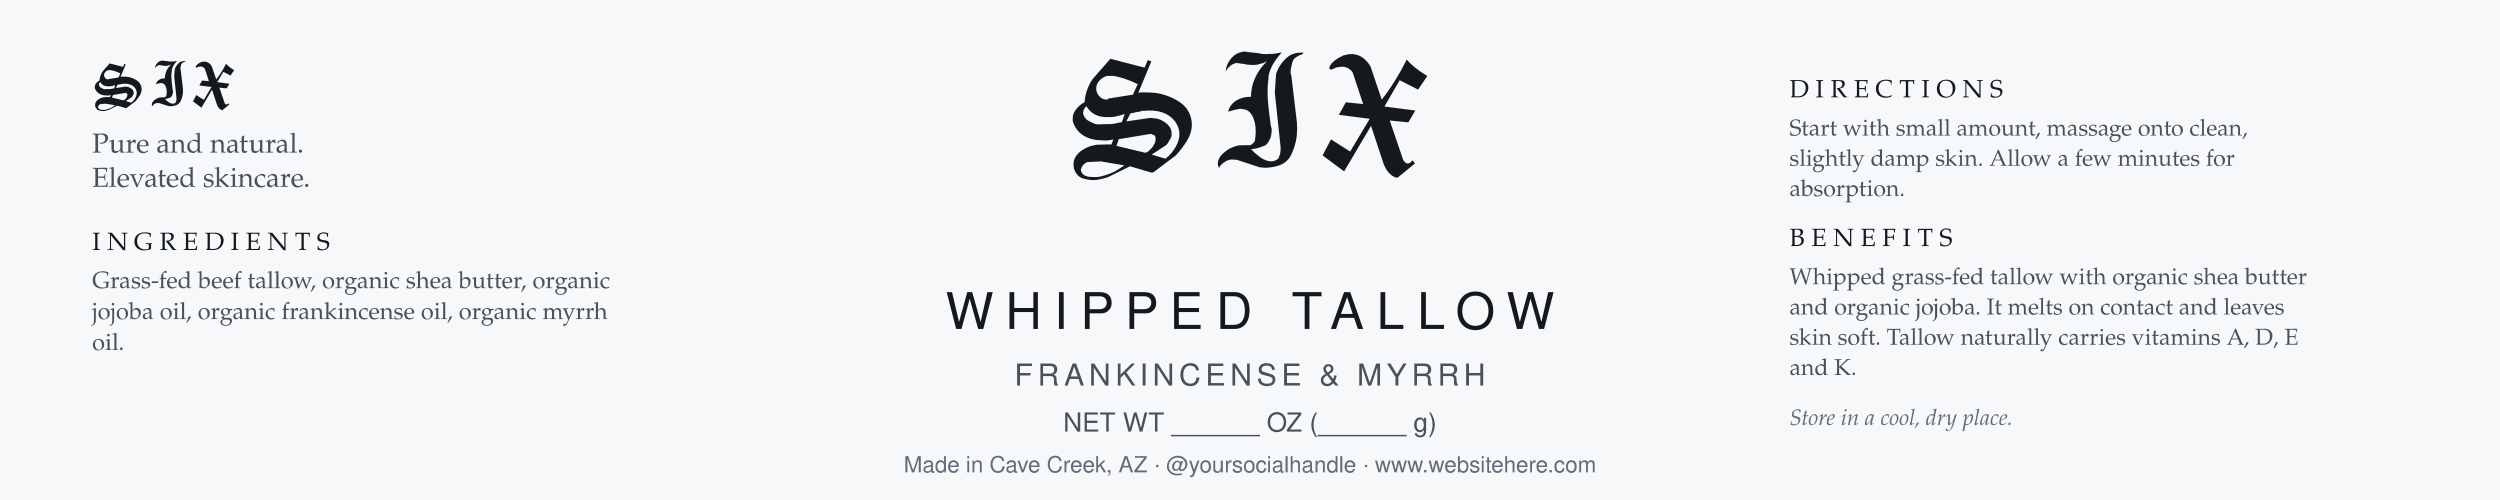
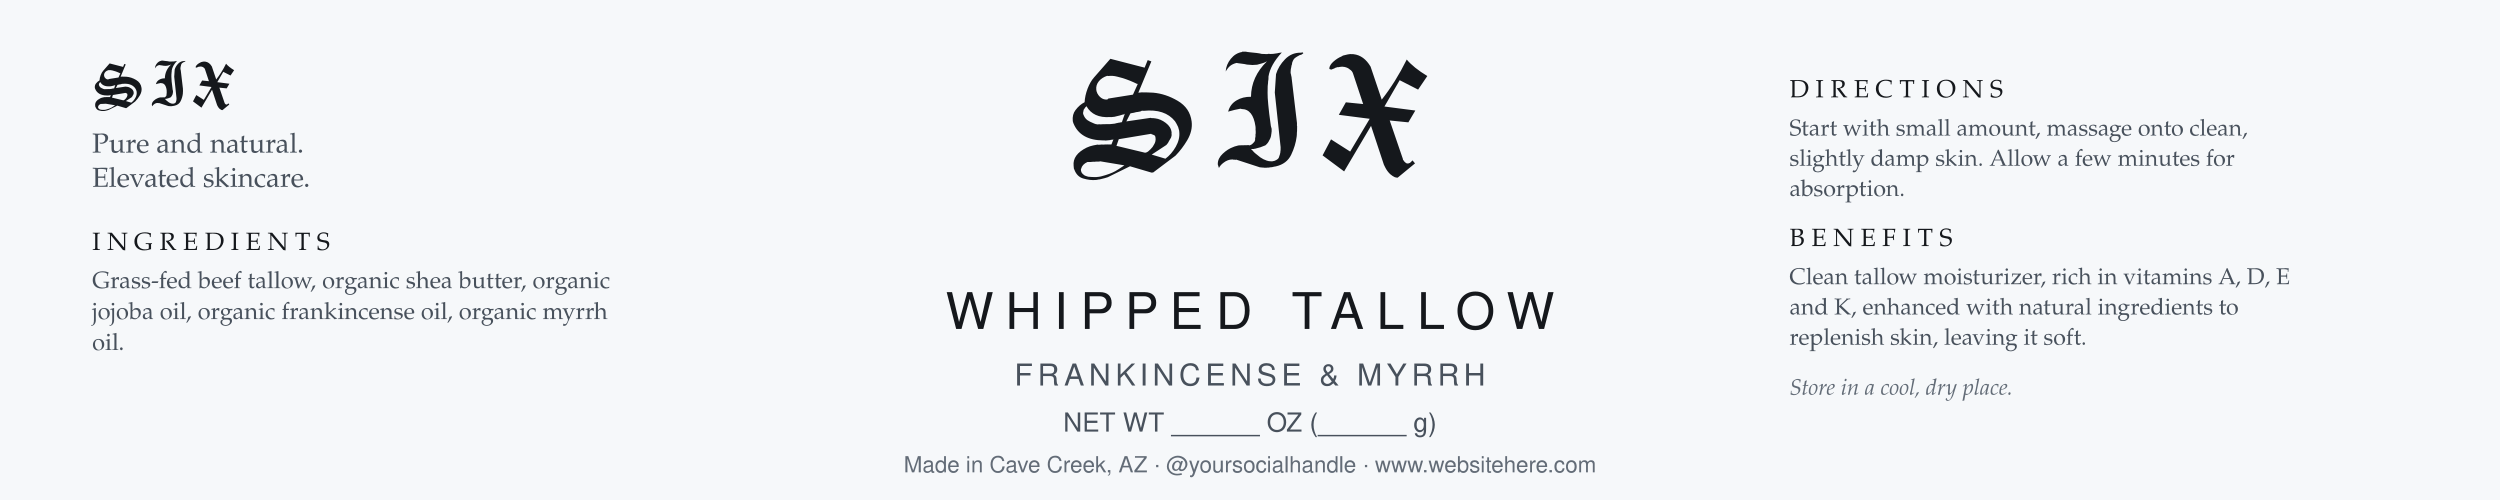
<svg xmlns="http://www.w3.org/2000/svg" width="190.0mm" height="38.0mm" viewBox="0 0 190.0 38.0">
  <rect x="0" y="0" width="190.0" height="38.0" fill="#f6f8fa" />
  <g transform="translate(81.000 3.400) scale(0.2619)">
    <path d="M12.94 4.08 22.88 6.65 23.77 4.46 24.83 4.83 21.05 13.92 22.01 13.82Q23.14 13.8 25.35 13.91Q28.99 14.22 32.5 16.29Q36.02 18.36 36.52 22.27Q36.86 24.97 35.24 27.72Q33.79 30.17 31.85 32.18L25.37 37.06L24.89 37.11L18.64 35.27L12.19 38.44Q11.91 38.57 11.24 38.73L10.19 38.99Q9.95 39.01 9.81 39.08L9.42 39.12Q9.13 39.15 9.09 39.2L8.75 39.24Q7.06 39.41 5 38.8Q3.23 38.25 2.48 36.23Q2.42 36.09 2.35 35.95L2.27 35.13Q1.93 31.89 6.06 29.85Q6.99 29.41 8 29.21L9.19 28.98Q9.35 29.07 9.98 29L10.41 28.95Q10.71 29.02 11.49 28.94Q11.68 28.97 12.07 28.93L13.24 28.95L13.86 27.37Q13.83 27.52 13.59 27.55L13.05 27.6Q13.01 27.66 12.91 27.67L11.8 27.78Q11.56 27.81 11.44 27.8Q11.32 27.79 11.17 27.75Q11.02 27.77 10.97 27.77Q4.18 27.75 2.19 22.73L2.18 22.64Q2.13 22.64 2.13 22.59L2.1 22.35Q2.05 22.36 2.05 22.31L2.03 22.16Q1.83 20.23 2.82 18.96Q3.98 17.42 5.46 16.68Q5.56 14.76 6.32 12.75Q7.09 10.74 8.18 9.51ZM6.3 34.02Q4.76 34.72 4.46 35.98Q4.37 36.08 4.39 36.28L4.42 36.57Q4.43 36.61 4.5 36.85Q4.5 36.9 4.54 36.97Q4.57 37.04 4.62 37.08Q4.63 37.13 4.63 37.18Q4.74 37.31 4.99 37.56Q5.23 37.8 5.44 37.92Q5.65 38.05 6.51 38.3Q6.85 38.31 7.59 38.38Q7.88 38.35 8.37 38.4Q8.61 38.37 8.76 38.41L9.68 38.31Q9.82 38.25 10.21 38.21Q12.82 37.54 14.35 36.7Q15.13 36.27 17 35L9.99 33.83Q9.85 33.9 9.61 33.92Q9.52 33.93 9.37 33.9Q9.22 33.91 9.17 33.92Q8.88 33.95 8.73 33.92L8.25 33.97Q8.2 33.97 7.96 33.95L7.18 34.03ZM22.08 19.14Q21.72 19.42 20.85 19.51L20.42 19.56Q19.71 19.78 19.18 19.83Q18.99 19.9 18.75 19.93L17.57 22.25L24.64 21.21Q24.85 21.34 25.29 21.29Q25.29 21.29 25.98 21.37Q27.51 21.55 29.02 22.69Q30.53 23.82 30.7 25.42L30.71 25.51Q30.67 25.57 30.68 25.66L30.72 26.05Q30.67 26.1 30.68 26.2L30.71 26.44Q30.71 26.49 30.67 26.54Q30.63 26.6 30.59 26.7Q30.55 26.8 30.56 26.9Q30.4 27.25 29.9 28.04Q29.86 28.14 29.76 28.32Q29.66 28.5 29.61 28.56Q29.57 28.61 29.18 29.09L24.93 31.88L28.91 33.07Q30.68 31.77 31.92 29.59Q33.15 27.41 32.93 25.28L32.89 24.89Q32.81 24.61 32.66 24.09Q32.65 23.94 32.52 23.71Q32.33 23.24 32.15 22.97Q32.09 22.83 31.92 22.58Q31.74 22.33 31.68 22.19Q28.76 18.54 22.58 19.18ZM24.79 25.84 15.38 27.41 14.7 29.34 22.77 31.28Q22.97 31.4 23.35 31.26Q23.59 31.19 23.91 30.96Q24.22 30.73 24.57 30.35Q24.66 30.25 24.86 30.03Q25.06 29.82 25.19 29.66Q25.86 28.66 25.99 28.06Q25.98 27.96 26.05 27.66Q26.05 27.61 26.07 27.41L26.01 26.79Q25.95 26.74 25.94 26.6L25.93 26.5Q25.88 26.51 25.85 26.44Q25.82 26.37 25.79 26.32Q25.76 26.27 25.35 26.12Q25.3 26.08 25.15 26.05Q25 26.01 24.97 25.99Q24.95 25.97 24.89 25.93L24.8 25.94ZM6.02 17.79Q5.94 17.95 5.67 18.17Q5.67 18.22 5.42 18.54Q5.42 18.54 5.33 18.67Q5.25 18.8 5.2 18.85Q5.04 19.6 5.04 19.63Q5.04 19.65 5.01 19.75L5.05 20.14Q5.05 20.19 5.1 20.23Q5.46 21.27 6.25 21.87Q6.83 22.3 8.26 22.88Q8.47 22.96 8.82 23.07Q8.92 23.06 8.96 23.05Q9.07 23.09 9.12 23.11Q9.17 23.13 9.36 23.11L9.7 23.07Q9.75 23.11 10.07 23.11Q10.39 23.1 10.77 23.06Q12.53 23.07 12.92 23.03L14.17 22.9Q14.37 22.88 14.84 22.73L14.94 22.72Q15.18 22.69 15.32 22.63L15.66 22.59Q15.85 22.57 15.99 22.51L16.28 22.48L17.14 20Q16.97 20.21 16.73 20.24L16.53 20.26Q16.49 20.31 16.35 20.32Q15.64 20.55 15.59 20.55Q15.12 20.7 14.83 20.73Q14.35 20.87 14.16 20.9L13.19 21Q12.95 21.02 12.8 20.99Q8 21.3 6.03 17.89ZM12.04 9.01Q10.48 9.51 9.59 10.6Q8.7 11.7 8.85 13.05Q8.88 13.34 8.92 13.48Q8.95 13.63 9.08 13.91Q9.09 13.95 9.21 14.23Q9.32 14.27 9.39 14.51Q10.48 16.05 12.07 15.89L12.34 15.62L19.49 14.48L20.88 11.4Q20.98 11.39 20.38 11.26Q20.37 11.21 20.27 11.15Q20.17 11.09 20.09 11.09Q20.02 11.1 19.86 10.97Q19.3 10.74 18.68 10.46L17.46 10Q16.55 9.66 15 9.28Q14.19 9.07 13.6 9.04Q13.01 9 12.24 9.08Z M51.19 2 52.25 2.01Q52.54 2.11 53.81 2.23L55.36 2.39Q55.65 2.4 56.13 2.5Q56.62 2.6 56.86 2.66Q57.39 2.71 58.41 2.72L58.9 2.63Q59.19 2.73 60.16 2.65Q60.6 2.56 61.43 2.47L61.48 2.47L61.53 2.42Q61.72 2.43 62.11 2.33Q62.3 2.34 62.69 2.25Q59.35 5.85 58.82 9.24L58.81 10.02Q58.76 10.16 58.75 10.31L58.75 10.5Q58.7 10.55 58.7 10.69L58.69 11.08Q58.59 11.76 58.59 12L58.56 13.95Q58.54 15.21 58.76 17.45Q58.93 19.49 59.51 23.58L59.74 24.41L59.73 25.33Q59.68 25.38 59.67 25.57L59.67 25.77Q59.62 25.91 59.62 26.01Q59.56 26.93 59.01 27.8Q58.71 28.52 57.93 29.19Q57.29 29.48 56.46 29.76Q56.22 29.8 55.71 29.96Q55.2 30.13 54.95 30.17Q54.9 30.17 54.81 30.17Q54.71 30.22 54.61 30.24Q54.51 30.27 54.32 30.26L53.74 30.26L53.98 30.5Q54.12 30.55 54.26 30.8L54.84 31.39Q56.09 32.42 56.43 32.67Q57.34 33.31 58.31 33.62Q58.79 33.77 58.89 33.77Q58.99 33.77 59.08 33.77Q59.18 33.82 59.23 33.82L59.91 33.83Q59.96 33.83 60.35 33.74Q60.4 33.74 60.69 33.65Q60.74 33.6 60.86 33.55Q60.98 33.51 61.03 33.48Q61.08 33.46 61.18 33.39Q61.28 33.32 61.32 33.29Q61.37 33.27 61.5 33.17Q61.62 33.08 61.64 33.03Q61.67 32.98 61.74 32.88Q61.82 32.79 61.82 32.76Q61.82 32.74 61.97 32.3L62.12 31.87Q62.12 31.72 62.22 31.43Q62.22 31.34 62.27 31.19L62.28 30.9Q62.28 30.75 62.33 30.61L62.34 29.73L60.65 13.88L61.01 8.54Q61.72 6.17 63.62 4.22Q65.51 2.28 68.13 2.31L68.82 2.23L68.91 2.52Q68.81 2.57 68.71 2.64Q68.61 2.71 68.54 2.76Q68.47 2.8 68.37 2.88Q68.27 2.95 68.15 2.95Q68.03 2.95 67.93 2.99Q67.83 3.04 67.74 3.09Q67 3.47 66.54 3.82Q66.07 4.18 65.77 5Q65.77 5.05 65.72 5.13Q65.67 5.2 65.67 5.34L65.66 5.49Q65.66 5.59 65.61 5.76Q65.56 5.93 65.46 6.17L65.46 6.36Q65.41 6.6 65.3 7.09Q65.25 7.33 65.25 7.72L65.24 8.16Q65.24 8.3 65.33 8.59Q65.33 8.64 65.38 8.69L65.38 8.79Q65.38 8.84 65.4 8.91Q65.43 8.98 65.47 9.23Q65.47 9.28 65.52 9.37L65.52 9.52L67.05 22.41Q67.05 22.7 67.09 22.75L67.08 23.48Q67.08 23.53 67.13 23.63L67.11 25.04Q67.06 25.23 67.06 25.57L67.05 26.1Q67 26.3 67 26.64Q66.67 29.3 65.4 31.94Q64.13 34.57 60.96 35.3Q60.81 35.3 60.42 35.39L59.84 35.53Q59.64 35.53 59.33 35.57Q59.01 35.62 58.86 35.66L58.48 35.66Q58.18 35.66 58.14 35.7L57.6 35.7Q57.55 35.65 57.41 35.65L56.97 35.64Q56.83 35.59 56.63 35.59L56.34 35.58L49.37 33.31L49.28 33.4L49.13 33.4Q49.08 33.4 48.99 33.35L48.6 33.35Q48.55 33.35 48.45 33.3L48.35 33.29Q46.99 33.28 45.72 34.28Q44.84 34.95 44.44 35.77L44.44 35.67Q44.39 35.62 44.34 35.53Q44.3 35.43 44.3 35.33L44.3 35.28Q44.25 35.09 44.18 34.97Q44.11 34.84 44.11 34.55Q44.13 32.95 45.56 31.61Q46.98 30.27 48.55 29.7Q48.69 29.61 49.03 29.51Q49.13 29.52 49.45 29.4Q49.77 29.28 50.01 29.24Q50.25 29.19 50.4 29.19L53.22 29.13Q53.22 29.23 53.31 29.23Q53.36 29.23 53.41 29.18Q53.46 29.13 53.75 29.04Q53.8 28.99 53.9 28.95Q54 28.9 54.07 28.83Q54.14 28.75 54.42 28.49Q54.69 28.23 54.76 28.11Q54.83 27.99 54.94 27.65L54.94 27.16Q54.94 27.02 55.05 26.63L55.05 25.95Q55.06 25.85 55.11 25.76L55.11 25.12Q55.07 24.98 55.07 24.64L55.08 24.15Q55.03 24.01 55.04 23.67Q54.32 18.7 51.07 18.66L50.68 18.56Q50.1 18.7 48.93 18.92Q48.63 19.02 48.05 19.16Q47.9 19.2 47.61 19.27Q47.32 19.34 47.12 19.43Q47.64 17.26 49.6 16.12Q51.36 15.07 53.74 15.1Q53.81 9.27 58.39 4.81Q58.29 4.86 58.04 4.98Q57.8 5.1 57.6 5.19Q57.41 5.29 56.97 5.4Q56.53 5.52 55.51 5.8Q54.63 5.88 54.15 5.88Q53.66 5.87 52.59 5.76Q52.35 5.71 51.82 5.6Q51.29 5.5 50.99 5.49Q50.7 5.49 50.22 5.39Q49.93 5.38 49.54 5.28Q48.42 5.56 47.71 6.13Q47 6.71 46.4 7.77Q46.52 5.78 47.88 4.09Q49.24 2.41 51.18 2.1Z M98.92 4.27Q100.89 6.65 104.91 9.08L102.24 13.02L96.89 10.29L92.47 17.93L101.43 19.09L99.41 22.52L94 21.98L97.82 33.14Q97.8 33.28 97.85 33.29L97.85 33.34Q97.83 33.43 97.93 33.44Q98.08 33.8 98.62 34.26Q98.67 34.26 98.71 34.27Q98.71 34.32 98.78 34.35Q98.85 34.38 98.99 34.45L99.18 34.47L99.23 34.43L99.43 34.45L99.48 34.41L99.53 34.41Q99.63 34.38 99.71 34.34Q99.79 34.3 99.84 34.3L100.1 34.09L100.61 33.56L101.34 34.43L96.3 38.58L95.77 38.52Q95.73 38.47 95.63 38.46L95.49 38.44Q95.44 38.38 95.35 38.37Q94.88 38.17 94.12 37.54Q93.2 36.65 92.65 35.51Q92.53 35.25 92.3 34.79L88.58 23.54L80.77 36.76L74.52 32.11L76.97 27.46L82.52 31L88.19 21.49L79.23 20.34L81.27 16.71L86.29 17.21L83.37 8.4Q83.12 7.59 82.39 7.16Q81.86 6.66 80.91 6.45L80.23 6.37Q80.08 6.4 79.94 6.39L79.34 6.46Q79.29 6.46 79.22 6.5Q79.14 6.54 78.99 6.52L78.8 6.5Q78.75 6.54 78.64 6.58Q78.54 6.61 78.49 6.61Q78.45 6.6 78.37 6.64Q78.29 6.68 78.24 6.7Q78.19 6.72 78.08 6.78Q77.98 6.84 77.87 6.9Q77.77 6.96 77.72 6.96Q77.67 6.95 77.59 6.99Q77.51 7.03 77.46 7.05Q77.41 7.07 77.28 7.12Q77.15 7.18 77.05 7.22L76.58 7.07L76.46 6.86Q76.58 5.84 77.72 4.85Q78.86 3.86 79.99 3.41Q80.21 3.24 80.44 3.14Q80.67 3.05 81.32 2.93Q81.47 2.9 81.73 2.83Q81.82 2.84 81.9 2.8Q81.98 2.76 82.07 2.77Q82.17 2.78 82.47 2.72Q82.62 2.74 82.77 2.71L83.01 2.74Q83.15 2.75 83.3 2.72L83.54 2.75Q86.53 3.1 88.45 6.36L91.68 15.93Q95.7 10.83 98.91 4.36Z" fill="#15181c" />
  </g>
  <text x="95.00" y="25.00" font-family="Helvetica, Arial, sans-serif" font-size="3.85" fill="#15181c" text-anchor="middle" letter-spacing="0.950">WHIPPED TALLOW</text>
  <text x="95.00" y="29.30" font-family="Helvetica, Arial, sans-serif" font-size="2.30" fill="#48515c" text-anchor="middle" letter-spacing="0.350">FRANKINCENSE &amp; MYRRH</text>
  <text x="95.00" y="32.80" font-family="Helvetica, Arial, sans-serif" font-size="2.00" fill="#48515c" text-anchor="middle">NET WT ______ OZ (______ g)</text>
  <text x="95.00" y="35.90" font-family="Helvetica, Arial, sans-serif" font-size="1.70" fill="#636c77" text-anchor="middle">Made in Cave Creek, AZ   ·   @yoursocialhandle   ·   www.websitehere.com</text>
  <g transform="translate(7.000 4.400) scale(0.10289)">
    <path d="M12.94 4.08 22.88 6.65 23.77 4.46 24.83 4.83 21.05 13.92 22.01 13.82Q23.14 13.8 25.35 13.91Q28.99 14.22 32.5 16.29Q36.02 18.36 36.52 22.27Q36.86 24.97 35.24 27.72Q33.79 30.17 31.85 32.18L25.37 37.06L24.89 37.11L18.64 35.27L12.19 38.44Q11.91 38.57 11.24 38.73L10.19 38.99Q9.95 39.01 9.81 39.08L9.42 39.12Q9.13 39.15 9.09 39.2L8.75 39.24Q7.06 39.41 5 38.8Q3.23 38.25 2.48 36.23Q2.42 36.09 2.35 35.95L2.27 35.13Q1.93 31.89 6.06 29.85Q6.99 29.41 8 29.21L9.19 28.98Q9.35 29.07 9.98 29L10.41 28.95Q10.71 29.02 11.49 28.94Q11.68 28.97 12.07 28.93L13.24 28.95L13.86 27.37Q13.83 27.52 13.59 27.55L13.05 27.6Q13.01 27.66 12.91 27.67L11.8 27.78Q11.56 27.81 11.44 27.8Q11.32 27.79 11.17 27.75Q11.02 27.77 10.97 27.77Q4.18 27.75 2.19 22.73L2.18 22.64Q2.13 22.64 2.13 22.59L2.1 22.35Q2.05 22.36 2.05 22.31L2.03 22.16Q1.83 20.23 2.82 18.96Q3.98 17.42 5.46 16.68Q5.56 14.76 6.32 12.75Q7.09 10.74 8.18 9.51ZM6.3 34.02Q4.76 34.72 4.46 35.98Q4.37 36.08 4.39 36.28L4.42 36.57Q4.43 36.61 4.5 36.85Q4.5 36.9 4.54 36.97Q4.57 37.04 4.62 37.08Q4.63 37.13 4.63 37.18Q4.74 37.31 4.99 37.56Q5.23 37.8 5.44 37.92Q5.65 38.05 6.51 38.3Q6.85 38.31 7.59 38.38Q7.88 38.35 8.37 38.4Q8.61 38.37 8.76 38.41L9.68 38.31Q9.82 38.25 10.21 38.21Q12.82 37.54 14.35 36.7Q15.13 36.27 17 35L9.99 33.83Q9.85 33.9 9.61 33.92Q9.52 33.93 9.37 33.9Q9.22 33.91 9.17 33.92Q8.88 33.95 8.73 33.92L8.25 33.97Q8.2 33.97 7.96 33.95L7.18 34.03ZM22.08 19.14Q21.72 19.42 20.85 19.51L20.42 19.56Q19.71 19.78 19.18 19.83Q18.99 19.9 18.75 19.93L17.57 22.25L24.64 21.21Q24.85 21.34 25.29 21.29Q25.29 21.29 25.98 21.37Q27.51 21.55 29.02 22.69Q30.53 23.82 30.7 25.42L30.71 25.51Q30.67 25.57 30.68 25.66L30.72 26.05Q30.67 26.1 30.68 26.2L30.71 26.44Q30.71 26.49 30.67 26.54Q30.63 26.6 30.59 26.7Q30.55 26.8 30.56 26.9Q30.4 27.25 29.9 28.04Q29.86 28.14 29.76 28.32Q29.66 28.5 29.61 28.56Q29.57 28.61 29.18 29.09L24.93 31.88L28.91 33.07Q30.68 31.77 31.92 29.59Q33.15 27.41 32.93 25.28L32.89 24.89Q32.81 24.61 32.66 24.09Q32.65 23.94 32.52 23.71Q32.33 23.24 32.15 22.97Q32.09 22.83 31.92 22.58Q31.74 22.33 31.68 22.19Q28.76 18.54 22.58 19.18ZM24.79 25.84 15.38 27.41 14.7 29.34 22.77 31.28Q22.97 31.4 23.35 31.26Q23.59 31.19 23.91 30.96Q24.22 30.73 24.57 30.35Q24.66 30.25 24.86 30.03Q25.06 29.82 25.19 29.66Q25.86 28.66 25.99 28.06Q25.98 27.96 26.05 27.66Q26.05 27.61 26.07 27.41L26.01 26.79Q25.95 26.74 25.94 26.6L25.93 26.5Q25.88 26.51 25.85 26.44Q25.82 26.37 25.79 26.32Q25.76 26.27 25.35 26.12Q25.3 26.08 25.15 26.05Q25 26.01 24.97 25.99Q24.95 25.97 24.89 25.93L24.8 25.94ZM6.02 17.79Q5.94 17.95 5.67 18.17Q5.67 18.22 5.42 18.54Q5.42 18.54 5.33 18.67Q5.25 18.8 5.2 18.85Q5.04 19.6 5.04 19.63Q5.04 19.65 5.01 19.75L5.05 20.14Q5.05 20.19 5.1 20.23Q5.46 21.27 6.25 21.87Q6.83 22.3 8.26 22.88Q8.47 22.96 8.82 23.07Q8.92 23.06 8.96 23.05Q9.07 23.09 9.12 23.11Q9.17 23.13 9.36 23.11L9.7 23.07Q9.75 23.11 10.07 23.11Q10.39 23.1 10.77 23.06Q12.53 23.07 12.92 23.03L14.17 22.9Q14.37 22.88 14.84 22.73L14.94 22.72Q15.18 22.69 15.32 22.63L15.66 22.59Q15.85 22.57 15.99 22.51L16.28 22.48L17.14 20Q16.97 20.21 16.73 20.24L16.53 20.26Q16.49 20.31 16.35 20.32Q15.64 20.55 15.59 20.55Q15.12 20.7 14.83 20.73Q14.35 20.87 14.16 20.9L13.19 21Q12.95 21.02 12.8 20.99Q8 21.3 6.03 17.89ZM12.04 9.01Q10.48 9.51 9.59 10.6Q8.7 11.7 8.85 13.05Q8.88 13.34 8.92 13.48Q8.95 13.63 9.08 13.91Q9.09 13.95 9.21 14.23Q9.32 14.27 9.39 14.51Q10.48 16.05 12.07 15.89L12.34 15.62L19.49 14.48L20.88 11.4Q20.98 11.39 20.38 11.26Q20.37 11.21 20.27 11.15Q20.17 11.09 20.09 11.09Q20.02 11.1 19.86 10.97Q19.3 10.74 18.68 10.46L17.46 10Q16.55 9.66 15 9.28Q14.19 9.07 13.6 9.04Q13.01 9 12.24 9.08Z M51.19 2 52.25 2.01Q52.54 2.11 53.81 2.23L55.36 2.39Q55.65 2.4 56.13 2.5Q56.62 2.6 56.86 2.66Q57.39 2.71 58.41 2.72L58.9 2.63Q59.19 2.73 60.16 2.65Q60.6 2.56 61.43 2.47L61.48 2.47L61.53 2.42Q61.72 2.43 62.11 2.33Q62.3 2.34 62.69 2.25Q59.35 5.85 58.82 9.24L58.81 10.02Q58.76 10.16 58.75 10.31L58.75 10.5Q58.7 10.55 58.7 10.69L58.69 11.08Q58.59 11.76 58.59 12L58.56 13.95Q58.54 15.21 58.76 17.45Q58.93 19.49 59.51 23.58L59.74 24.41L59.73 25.33Q59.68 25.38 59.67 25.57L59.67 25.77Q59.62 25.91 59.62 26.01Q59.56 26.93 59.01 27.8Q58.71 28.52 57.93 29.19Q57.29 29.48 56.46 29.76Q56.22 29.8 55.71 29.96Q55.2 30.13 54.95 30.17Q54.9 30.17 54.81 30.17Q54.71 30.22 54.61 30.24Q54.51 30.27 54.32 30.26L53.74 30.26L53.98 30.5Q54.12 30.55 54.26 30.8L54.84 31.39Q56.09 32.42 56.43 32.67Q57.34 33.31 58.31 33.62Q58.79 33.77 58.89 33.77Q58.99 33.77 59.08 33.77Q59.18 33.82 59.23 33.82L59.91 33.83Q59.96 33.83 60.35 33.74Q60.4 33.74 60.69 33.65Q60.74 33.6 60.86 33.55Q60.98 33.51 61.03 33.48Q61.08 33.46 61.18 33.39Q61.28 33.32 61.32 33.29Q61.37 33.27 61.5 33.17Q61.62 33.08 61.64 33.03Q61.67 32.98 61.74 32.88Q61.82 32.79 61.82 32.76Q61.82 32.74 61.97 32.3L62.12 31.87Q62.12 31.72 62.22 31.43Q62.22 31.34 62.27 31.19L62.28 30.9Q62.28 30.75 62.33 30.61L62.34 29.73L60.65 13.88L61.01 8.54Q61.72 6.17 63.62 4.22Q65.51 2.28 68.13 2.31L68.82 2.23L68.91 2.52Q68.81 2.57 68.71 2.64Q68.61 2.71 68.54 2.76Q68.47 2.8 68.37 2.88Q68.27 2.95 68.15 2.95Q68.03 2.95 67.93 2.99Q67.83 3.04 67.74 3.09Q67 3.47 66.54 3.82Q66.07 4.18 65.77 5Q65.77 5.05 65.72 5.13Q65.67 5.2 65.67 5.34L65.66 5.49Q65.66 5.59 65.61 5.76Q65.56 5.93 65.46 6.17L65.46 6.36Q65.41 6.6 65.3 7.09Q65.25 7.33 65.25 7.72L65.24 8.16Q65.24 8.3 65.33 8.59Q65.33 8.64 65.38 8.69L65.38 8.79Q65.38 8.84 65.4 8.91Q65.43 8.98 65.47 9.23Q65.47 9.28 65.52 9.37L65.52 9.52L67.05 22.41Q67.05 22.7 67.09 22.75L67.08 23.48Q67.08 23.53 67.13 23.63L67.11 25.04Q67.06 25.23 67.06 25.57L67.05 26.1Q67 26.3 67 26.64Q66.67 29.3 65.4 31.94Q64.13 34.57 60.96 35.3Q60.81 35.3 60.42 35.39L59.84 35.53Q59.64 35.53 59.33 35.57Q59.01 35.62 58.86 35.66L58.48 35.66Q58.18 35.66 58.14 35.7L57.6 35.7Q57.55 35.65 57.41 35.65L56.97 35.64Q56.83 35.59 56.63 35.59L56.34 35.58L49.37 33.31L49.28 33.4L49.13 33.4Q49.08 33.4 48.99 33.35L48.6 33.35Q48.55 33.35 48.45 33.3L48.35 33.29Q46.99 33.28 45.72 34.28Q44.84 34.95 44.44 35.77L44.44 35.67Q44.39 35.62 44.34 35.53Q44.3 35.43 44.3 35.33L44.3 35.28Q44.25 35.09 44.18 34.97Q44.11 34.84 44.11 34.55Q44.13 32.95 45.56 31.61Q46.98 30.27 48.55 29.7Q48.69 29.61 49.03 29.51Q49.13 29.52 49.45 29.4Q49.77 29.28 50.01 29.24Q50.25 29.19 50.4 29.19L53.22 29.13Q53.22 29.23 53.31 29.23Q53.36 29.23 53.41 29.18Q53.46 29.13 53.75 29.04Q53.8 28.99 53.9 28.95Q54 28.9 54.07 28.83Q54.14 28.75 54.42 28.49Q54.69 28.23 54.76 28.11Q54.83 27.99 54.94 27.65L54.94 27.16Q54.94 27.02 55.05 26.63L55.05 25.95Q55.06 25.85 55.11 25.76L55.11 25.12Q55.07 24.98 55.07 24.64L55.08 24.15Q55.03 24.01 55.04 23.67Q54.32 18.7 51.07 18.66L50.68 18.56Q50.1 18.7 48.93 18.92Q48.63 19.02 48.05 19.16Q47.9 19.2 47.61 19.27Q47.32 19.34 47.12 19.43Q47.64 17.26 49.6 16.12Q51.36 15.07 53.74 15.1Q53.81 9.27 58.39 4.81Q58.29 4.86 58.04 4.98Q57.8 5.1 57.6 5.19Q57.41 5.29 56.97 5.4Q56.53 5.52 55.51 5.8Q54.63 5.88 54.15 5.88Q53.66 5.87 52.59 5.76Q52.35 5.71 51.82 5.6Q51.29 5.5 50.99 5.49Q50.7 5.49 50.22 5.39Q49.93 5.38 49.54 5.28Q48.42 5.56 47.71 6.13Q47 6.71 46.4 7.77Q46.52 5.78 47.88 4.09Q49.24 2.41 51.18 2.1Z M98.92 4.27Q100.89 6.65 104.91 9.08L102.24 13.02L96.89 10.29L92.47 17.93L101.43 19.09L99.41 22.52L94 21.98L97.82 33.14Q97.8 33.28 97.85 33.29L97.85 33.34Q97.83 33.43 97.93 33.44Q98.08 33.8 98.62 34.26Q98.67 34.26 98.71 34.27Q98.71 34.32 98.78 34.35Q98.85 34.38 98.99 34.45L99.18 34.47L99.23 34.43L99.43 34.45L99.48 34.41L99.53 34.41Q99.63 34.38 99.71 34.34Q99.79 34.3 99.84 34.3L100.1 34.09L100.61 33.56L101.34 34.43L96.3 38.58L95.77 38.52Q95.73 38.47 95.63 38.46L95.49 38.44Q95.44 38.38 95.35 38.37Q94.88 38.17 94.12 37.54Q93.2 36.65 92.65 35.51Q92.53 35.25 92.3 34.79L88.58 23.54L80.77 36.76L74.52 32.11L76.97 27.46L82.52 31L88.19 21.49L79.23 20.34L81.27 16.71L86.29 17.21L83.37 8.4Q83.12 7.59 82.39 7.16Q81.86 6.66 80.91 6.45L80.23 6.37Q80.08 6.4 79.94 6.39L79.34 6.46Q79.29 6.46 79.22 6.5Q79.14 6.54 78.99 6.52L78.8 6.5Q78.75 6.54 78.64 6.58Q78.54 6.61 78.49 6.61Q78.45 6.6 78.37 6.64Q78.29 6.68 78.24 6.7Q78.19 6.72 78.08 6.78Q77.98 6.84 77.87 6.9Q77.77 6.96 77.72 6.96Q77.67 6.95 77.59 6.99Q77.51 7.03 77.46 7.05Q77.41 7.07 77.28 7.12Q77.15 7.18 77.05 7.22L76.58 7.07L76.46 6.86Q76.58 5.84 77.72 4.85Q78.86 3.86 79.99 3.41Q80.21 3.24 80.44 3.14Q80.67 3.05 81.32 2.93Q81.47 2.9 81.73 2.83Q81.82 2.84 81.9 2.8Q81.98 2.76 82.07 2.77Q82.17 2.78 82.47 2.72Q82.62 2.74 82.77 2.71L83.01 2.74Q83.15 2.75 83.3 2.72L83.54 2.75Q86.53 3.1 88.45 6.36L91.68 15.93Q95.7 10.83 98.91 4.36Z" fill="#15181c" />
  </g>
  <text x="7.00" y="11.60" font-family="Palatino, Georgia, serif" font-size="2.10" fill="#48515c">Pure and natural.</text>
  <text x="7.00" y="14.20" font-family="Palatino, Georgia, serif" font-size="2.10" fill="#48515c">Elevated skincare.</text>
  <text x="7.00" y="19.00" font-family="Palatino, Georgia, serif" font-size="1.90" fill="#15181c" letter-spacing="0.500">INGREDIENTS</text>
  <text x="7.00" y="21.90" font-family="Palatino, Georgia, serif" font-size="1.80" fill="#48515c">Grass-fed beef tallow, organic shea butter, organic</text>
  <text x="7.00" y="24.25" font-family="Palatino, Georgia, serif" font-size="1.80" fill="#48515c">jojoba oil, organic frankincense oil, organic myrrh</text>
  <text x="7.00" y="26.60" font-family="Palatino, Georgia, serif" font-size="1.80" fill="#48515c">oil.</text>
  <text x="136.00" y="7.40" font-family="Palatino, Georgia, serif" font-size="1.90" fill="#15181c" letter-spacing="0.500">DIRECTIONS</text>
  <text x="136.00" y="10.30" font-family="Palatino, Georgia, serif" font-size="1.75" fill="#48515c">Start with small amount, massage onto clean,</text>
  <text x="136.00" y="12.60" font-family="Palatino, Georgia, serif" font-size="1.75" fill="#48515c">slightly damp skin. Allow a few minutes for</text>
  <text x="136.00" y="14.90" font-family="Palatino, Georgia, serif" font-size="1.75" fill="#48515c">absorption.</text>
  <text x="136.00" y="18.70" font-family="Palatino, Georgia, serif" font-size="1.90" fill="#15181c" letter-spacing="0.500">BENEFITS</text>
-   <text x="136.00" y="21.60" font-family="Palatino, Georgia, serif" font-size="1.75" fill="#48515c">Whipped grass-fed tallow with organic shea butter</text>
-   <text x="136.00" y="23.90" font-family="Palatino, Georgia, serif" font-size="1.75" fill="#48515c">and organic jojoba. It melts on contact and leaves</text>
-   <text x="136.00" y="26.20" font-family="Palatino, Georgia, serif" font-size="1.75" fill="#48515c">skin soft. Tallow naturally carries vitamins A, D, E</text>
-   <text x="136.00" y="28.50" font-family="Palatino, Georgia, serif" font-size="1.75" fill="#48515c">and K.</text>
-   <text x="136.00" y="32.30" font-family="Palatino, Georgia, serif" font-size="1.70" fill="#636c77" font-style="italic">Store in a cool, dry place.</text>
+   <text x="136.00" y="21.60" font-family="Palatino, Georgia, serif" font-size="1.75" fill="#48515c">Clean tallow moisturizer, rich in vitamins A, D, E</text>
+   <text x="136.00" y="23.90" font-family="Palatino, Georgia, serif" font-size="1.75" fill="#48515c">and K, enhanced with natural ingredients to</text>
+   <text x="136.00" y="26.20" font-family="Palatino, Georgia, serif" font-size="1.75" fill="#48515c">replenish skin, leaving it soft.</text>
+   <text x="136.00" y="30.00" font-family="Palatino, Georgia, serif" font-size="1.70" fill="#636c77" font-style="italic">Store in a cool, dry place.</text>
</svg>
